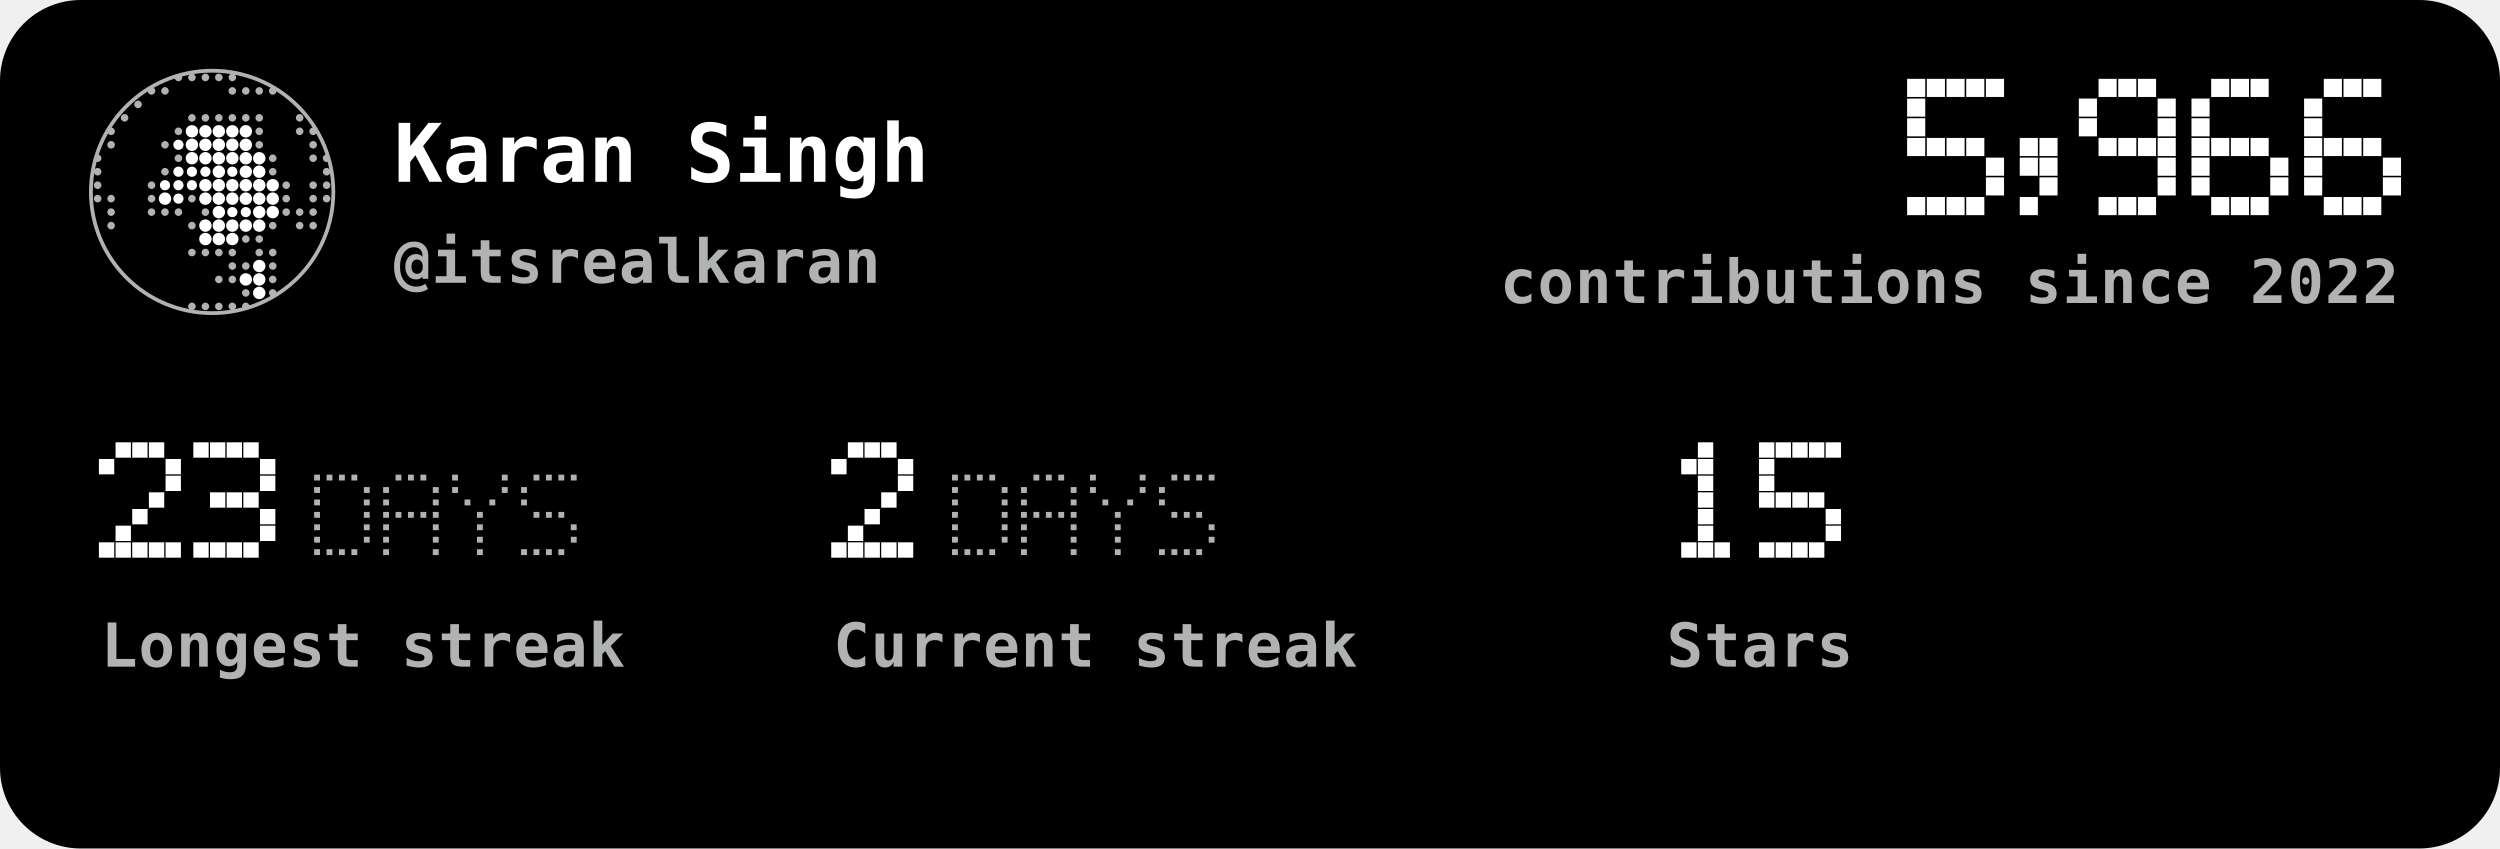
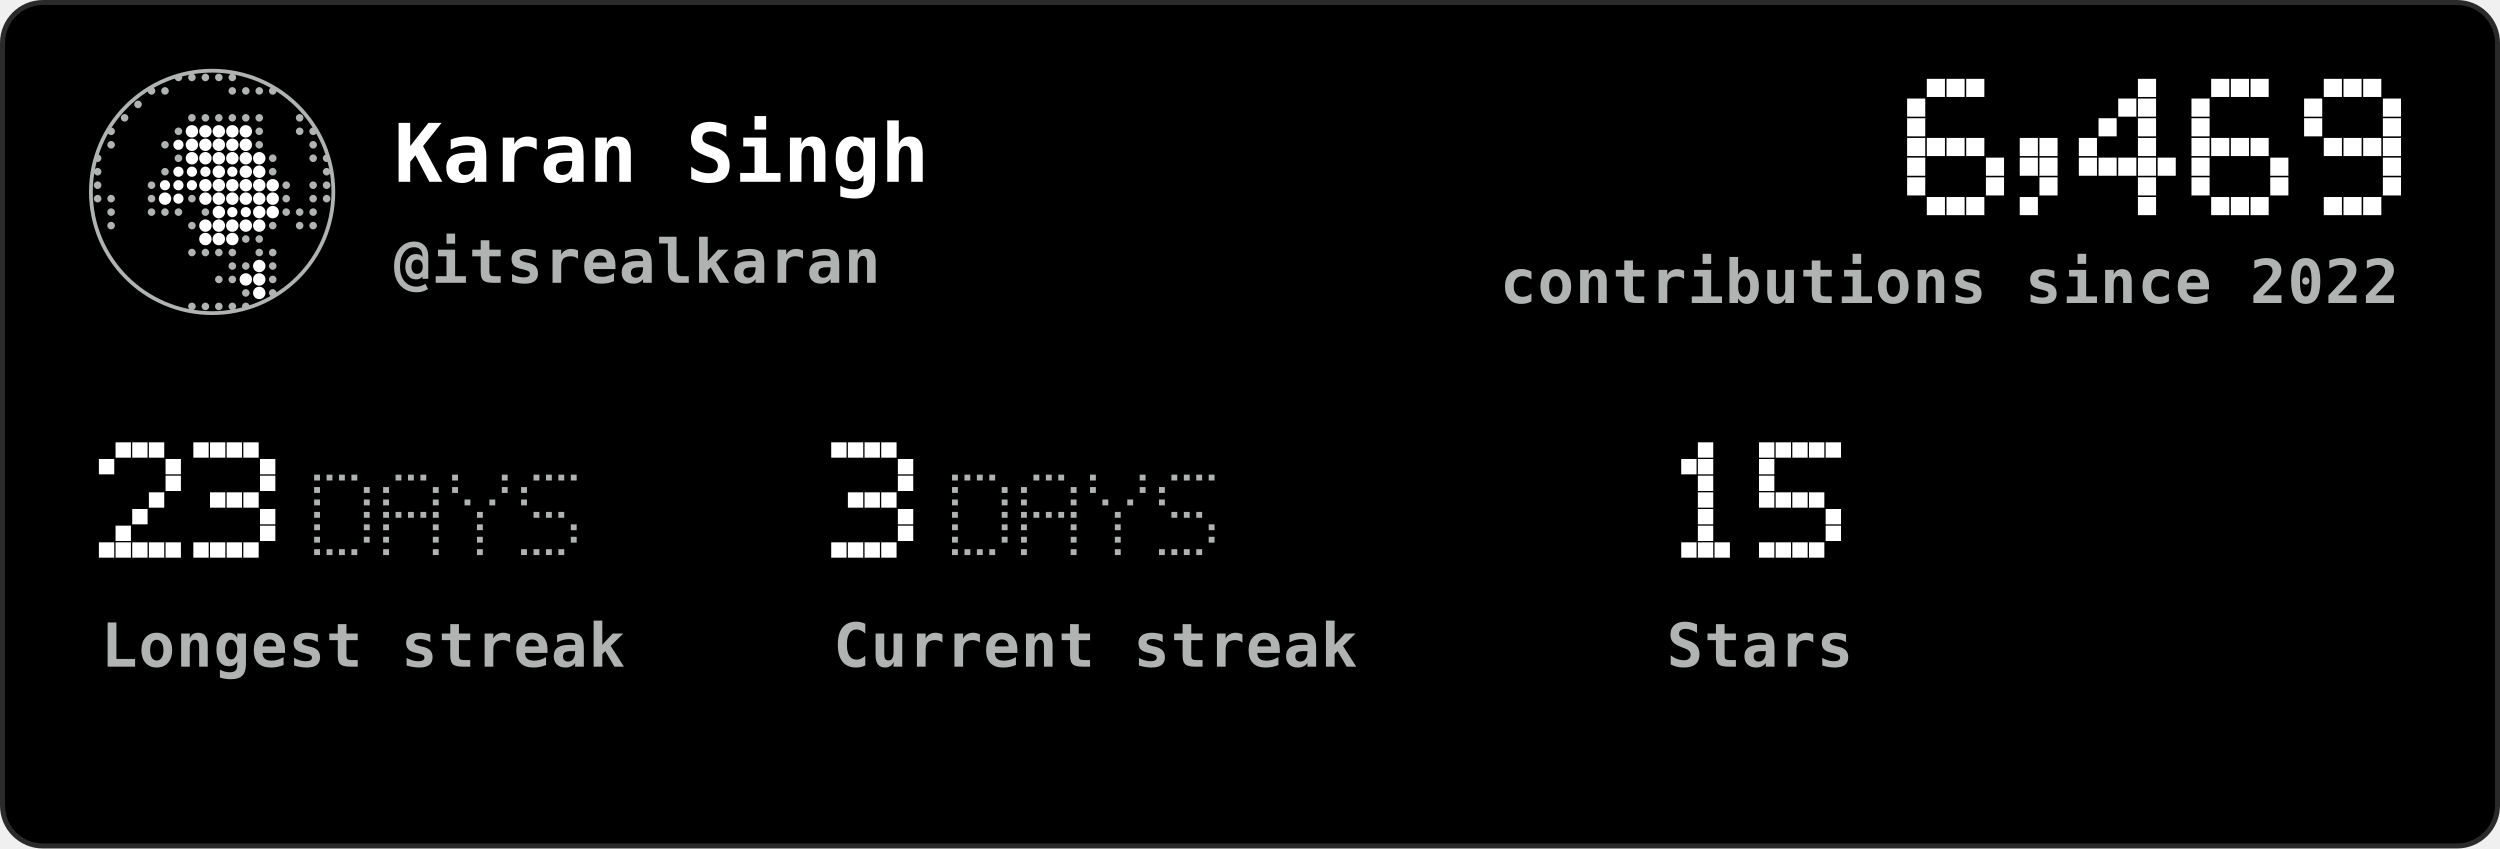
<svg xmlns="http://www.w3.org/2000/svg" width="495" height="168" viewBox="0 0 495 168" role="img">
-   <rect width="495" height="168" rx="16" fill="#000000" />
+   <rect x="0.5" y="0.5" width="494" height="167" rx="8" fill="#000000" stroke="#2A2A2A" />
  <rect x="20" y="20" width="0" height="0" fill="#FFFFFF" />
  <clipPath id="pfp">
    <circle cx="42.00" cy="38.00" r="24.00" />
  </clipPath>
  <g clip-path="url(#pfp)">
    <circle cx="27.33" cy="15.33" r="0.75" fill="#B1B3B3" />
    <circle cx="32.67" cy="15.33" r="0.75" fill="#B1B3B3" />
    <circle cx="35.33" cy="15.33" r="0.75" fill="#B1B3B3" />
    <circle cx="38.00" cy="15.33" r="0.75" fill="#B1B3B3" />
    <circle cx="40.67" cy="15.33" r="0.75" fill="#B1B3B3" />
    <circle cx="43.33" cy="15.33" r="0.75" fill="#B1B3B3" />
    <circle cx="46.00" cy="15.33" r="0.75" fill="#B1B3B3" />
    <circle cx="24.67" cy="18.00" r="0.75" fill="#B1B3B3" />
    <circle cx="27.33" cy="18.00" r="1.01" fill="#FFFFFF" />
    <circle cx="30.00" cy="18.00" r="0.75" fill="#B1B3B3" />
    <circle cx="32.67" cy="18.00" r="0.75" fill="#B1B3B3" />
    <circle cx="46.00" cy="18.00" r="0.75" fill="#B1B3B3" />
    <circle cx="48.67" cy="18.00" r="0.75" fill="#B1B3B3" />
    <circle cx="51.33" cy="18.00" r="0.75" fill="#B1B3B3" />
    <circle cx="54.00" cy="18.00" r="0.75" fill="#B1B3B3" />
    <circle cx="24.67" cy="20.67" r="0.75" fill="#B1B3B3" />
    <circle cx="27.33" cy="20.67" r="0.75" fill="#B1B3B3" />
    <circle cx="22.00" cy="23.33" r="0.75" fill="#B1B3B3" />
    <circle cx="24.67" cy="23.33" r="0.75" fill="#B1B3B3" />
    <circle cx="38.00" cy="23.33" r="0.75" fill="#B1B3B3" />
    <circle cx="40.67" cy="23.33" r="0.75" fill="#B1B3B3" />
    <circle cx="43.33" cy="23.33" r="0.75" fill="#B1B3B3" />
    <circle cx="46.00" cy="23.33" r="0.75" fill="#B1B3B3" />
    <circle cx="48.67" cy="23.33" r="0.75" fill="#B1B3B3" />
    <circle cx="51.33" cy="23.33" r="0.75" fill="#B1B3B3" />
    <circle cx="59.33" cy="23.33" r="0.75" fill="#B1B3B3" />
    <circle cx="22.00" cy="26.00" r="0.75" fill="#B1B3B3" />
    <circle cx="35.33" cy="26.00" r="0.75" fill="#B1B3B3" />
    <circle cx="38.00" cy="26.00" r="1.23" fill="#FFFFFF" />
    <circle cx="40.67" cy="26.00" r="1.23" fill="#FFFFFF" />
    <circle cx="43.33" cy="26.00" r="1.23" fill="#FFFFFF" />
    <circle cx="46.00" cy="26.00" r="1.23" fill="#FFFFFF" />
    <circle cx="48.67" cy="26.00" r="1.23" fill="#FFFFFF" />
    <circle cx="51.33" cy="26.00" r="0.75" fill="#B1B3B3" />
    <circle cx="59.33" cy="26.00" r="0.75" fill="#B1B3B3" />
    <circle cx="62.00" cy="26.00" r="0.75" fill="#B1B3B3" />
    <circle cx="19.33" cy="28.67" r="0.75" fill="#B1B3B3" />
    <circle cx="22.00" cy="28.67" r="0.75" fill="#B1B3B3" />
    <circle cx="32.67" cy="28.67" r="0.75" fill="#B1B3B3" />
    <circle cx="35.33" cy="28.67" r="1.01" fill="#FFFFFF" />
    <circle cx="38.00" cy="28.67" r="1.23" fill="#FFFFFF" />
    <circle cx="40.67" cy="28.67" r="1.23" fill="#FFFFFF" />
    <circle cx="43.33" cy="28.67" r="1.23" fill="#FFFFFF" />
    <circle cx="46.00" cy="28.67" r="1.23" fill="#FFFFFF" />
    <circle cx="48.67" cy="28.67" r="1.23" fill="#FFFFFF" />
    <circle cx="51.33" cy="28.67" r="0.75" fill="#B1B3B3" />
    <circle cx="62.00" cy="28.67" r="0.75" fill="#B1B3B3" />
    <circle cx="19.33" cy="31.33" r="0.75" fill="#B1B3B3" />
    <circle cx="35.33" cy="31.33" r="0.75" fill="#B1B3B3" />
    <circle cx="38.00" cy="31.33" r="1.23" fill="#FFFFFF" />
    <circle cx="40.67" cy="31.33" r="1.23" fill="#FFFFFF" />
    <circle cx="43.33" cy="31.33" r="1.23" fill="#FFFFFF" />
    <circle cx="46.00" cy="31.33" r="1.23" fill="#FFFFFF" />
    <circle cx="48.67" cy="31.33" r="1.23" fill="#FFFFFF" />
    <circle cx="51.33" cy="31.33" r="1.23" fill="#FFFFFF" />
    <circle cx="54.00" cy="31.33" r="0.75" fill="#B1B3B3" />
    <circle cx="62.00" cy="31.33" r="0.75" fill="#B1B3B3" />
    <circle cx="64.67" cy="31.33" r="0.75" fill="#B1B3B3" />
    <circle cx="19.33" cy="34.00" r="0.75" fill="#B1B3B3" />
    <circle cx="32.67" cy="34.00" r="0.75" fill="#B1B3B3" />
    <circle cx="35.33" cy="34.00" r="1.01" fill="#FFFFFF" />
    <circle cx="38.00" cy="34.00" r="1.01" fill="#FFFFFF" />
    <circle cx="40.67" cy="34.00" r="1.01" fill="#FFFFFF" />
    <circle cx="43.33" cy="34.00" r="1.23" fill="#FFFFFF" />
    <circle cx="46.00" cy="34.00" r="1.01" fill="#FFFFFF" />
    <circle cx="48.67" cy="34.00" r="1.23" fill="#FFFFFF" />
    <circle cx="51.33" cy="34.00" r="1.23" fill="#FFFFFF" />
    <circle cx="54.00" cy="34.00" r="0.75" fill="#B1B3B3" />
    <circle cx="64.67" cy="34.00" r="0.75" fill="#B1B3B3" />
    <circle cx="19.33" cy="36.67" r="0.75" fill="#B1B3B3" />
    <circle cx="30.00" cy="36.67" r="0.75" fill="#B1B3B3" />
    <circle cx="32.67" cy="36.67" r="1.01" fill="#FFFFFF" />
    <circle cx="35.33" cy="36.67" r="1.01" fill="#FFFFFF" />
    <circle cx="38.00" cy="36.67" r="1.01" fill="#FFFFFF" />
    <circle cx="40.67" cy="36.67" r="1.23" fill="#FFFFFF" />
    <circle cx="43.33" cy="36.67" r="1.23" fill="#FFFFFF" />
    <circle cx="46.00" cy="36.67" r="1.23" fill="#FFFFFF" />
    <circle cx="48.67" cy="36.67" r="1.23" fill="#FFFFFF" />
    <circle cx="51.33" cy="36.67" r="1.23" fill="#FFFFFF" />
    <circle cx="54.00" cy="36.67" r="1.23" fill="#FFFFFF" />
    <circle cx="56.67" cy="36.67" r="0.75" fill="#B1B3B3" />
    <circle cx="62.00" cy="36.67" r="0.75" fill="#B1B3B3" />
    <circle cx="64.67" cy="36.67" r="0.75" fill="#B1B3B3" />
    <circle cx="19.33" cy="39.33" r="0.75" fill="#B1B3B3" />
    <circle cx="22.00" cy="39.33" r="0.75" fill="#B1B3B3" />
    <circle cx="30.00" cy="39.33" r="0.75" fill="#B1B3B3" />
    <circle cx="32.67" cy="39.33" r="1.23" fill="#FFFFFF" />
    <circle cx="35.33" cy="39.33" r="1.01" fill="#FFFFFF" />
    <circle cx="38.00" cy="39.33" r="0.75" fill="#B1B3B3" />
    <circle cx="40.67" cy="39.33" r="1.23" fill="#FFFFFF" />
    <circle cx="43.33" cy="39.33" r="1.23" fill="#FFFFFF" />
    <circle cx="46.00" cy="39.33" r="1.23" fill="#FFFFFF" />
    <circle cx="48.67" cy="39.33" r="1.23" fill="#FFFFFF" />
    <circle cx="51.33" cy="39.33" r="1.23" fill="#FFFFFF" />
    <circle cx="54.00" cy="39.33" r="1.23" fill="#FFFFFF" />
    <circle cx="56.67" cy="39.33" r="0.75" fill="#B1B3B3" />
    <circle cx="62.00" cy="39.33" r="0.75" fill="#B1B3B3" />
    <circle cx="64.67" cy="39.33" r="0.75" fill="#B1B3B3" />
    <circle cx="22.00" cy="42.00" r="0.75" fill="#B1B3B3" />
    <circle cx="30.00" cy="42.00" r="0.75" fill="#B1B3B3" />
    <circle cx="32.67" cy="42.00" r="0.75" fill="#B1B3B3" />
    <circle cx="35.33" cy="42.00" r="0.75" fill="#B1B3B3" />
    <circle cx="40.67" cy="42.00" r="0.75" fill="#B1B3B3" />
    <circle cx="43.33" cy="42.00" r="1.23" fill="#FFFFFF" />
    <circle cx="46.00" cy="42.00" r="1.01" fill="#FFFFFF" />
    <circle cx="48.67" cy="42.00" r="1.01" fill="#FFFFFF" />
    <circle cx="51.33" cy="42.00" r="1.23" fill="#FFFFFF" />
    <circle cx="54.00" cy="42.00" r="1.23" fill="#FFFFFF" />
    <circle cx="56.67" cy="42.00" r="0.75" fill="#B1B3B3" />
    <circle cx="59.33" cy="42.00" r="0.75" fill="#B1B3B3" />
    <circle cx="62.00" cy="42.00" r="0.75" fill="#B1B3B3" />
    <circle cx="22.00" cy="44.67" r="0.75" fill="#B1B3B3" />
    <circle cx="38.00" cy="44.67" r="0.75" fill="#B1B3B3" />
    <circle cx="40.67" cy="44.67" r="1.23" fill="#FFFFFF" />
    <circle cx="43.33" cy="44.67" r="1.23" fill="#FFFFFF" />
    <circle cx="46.00" cy="44.67" r="1.23" fill="#FFFFFF" />
    <circle cx="48.67" cy="44.67" r="1.23" fill="#FFFFFF" />
    <circle cx="51.33" cy="44.67" r="1.23" fill="#FFFFFF" />
    <circle cx="54.00" cy="44.67" r="0.75" fill="#B1B3B3" />
    <circle cx="59.33" cy="44.67" r="0.75" fill="#B1B3B3" />
    <circle cx="62.00" cy="44.67" r="0.75" fill="#B1B3B3" />
    <circle cx="40.67" cy="47.33" r="1.23" fill="#FFFFFF" />
    <circle cx="43.33" cy="47.33" r="1.23" fill="#FFFFFF" />
    <circle cx="46.00" cy="47.33" r="1.23" fill="#FFFFFF" />
    <circle cx="48.67" cy="47.33" r="0.75" fill="#B1B3B3" />
    <circle cx="51.33" cy="47.33" r="0.75" fill="#B1B3B3" />
    <circle cx="38.00" cy="50.00" r="0.75" fill="#B1B3B3" />
    <circle cx="40.67" cy="50.00" r="0.75" fill="#B1B3B3" />
    <circle cx="43.33" cy="50.00" r="0.75" fill="#B1B3B3" />
    <circle cx="46.00" cy="50.00" r="0.75" fill="#B1B3B3" />
    <circle cx="51.33" cy="50.00" r="0.75" fill="#B1B3B3" />
    <circle cx="54.00" cy="50.00" r="0.75" fill="#B1B3B3" />
    <circle cx="46.00" cy="52.67" r="0.75" fill="#B1B3B3" />
    <circle cx="48.67" cy="52.67" r="0.75" fill="#B1B3B3" />
    <circle cx="51.33" cy="52.67" r="1.23" fill="#FFFFFF" />
    <circle cx="54.00" cy="52.67" r="0.75" fill="#B1B3B3" />
    <circle cx="43.33" cy="55.33" r="0.75" fill="#B1B3B3" />
    <circle cx="46.00" cy="55.33" r="0.75" fill="#B1B3B3" />
    <circle cx="48.67" cy="55.33" r="1.23" fill="#FFFFFF" />
    <circle cx="51.33" cy="55.33" r="1.23" fill="#FFFFFF" />
    <circle cx="54.00" cy="55.33" r="0.75" fill="#B1B3B3" />
    <circle cx="48.67" cy="58.00" r="0.75" fill="#B1B3B3" />
    <circle cx="51.33" cy="58.00" r="1.23" fill="#FFFFFF" />
    <circle cx="54.00" cy="58.00" r="0.75" fill="#B1B3B3" />
    <circle cx="38.00" cy="60.67" r="0.75" fill="#B1B3B3" />
    <circle cx="40.67" cy="60.67" r="0.75" fill="#B1B3B3" />
    <circle cx="43.33" cy="60.67" r="0.75" fill="#B1B3B3" />
    <circle cx="46.00" cy="60.67" r="0.75" fill="#B1B3B3" />
    <circle cx="48.67" cy="60.67" r="0.75" fill="#B1B3B3" />
    <circle cx="51.33" cy="60.67" r="0.75" fill="#B1B3B3" />
  </g>
  <circle cx="42.00" cy="38.00" r="24.00" fill="none" stroke="#B1B3B3" stroke-width="0.75" />
  <text x="78" y="36" fill="#FFFFFF" text-anchor="start" font-family="ui-monospace, Geist Mono, monospace" font-weight="700" font-size="16" letter-spacing="0" dominant-baseline="auto">Karan Singh</text>
  <text x="78" y="56" fill="#B1B3B3" text-anchor="start" font-family="ui-monospace, Geist Mono, monospace" font-weight="700" font-size="12" letter-spacing="0.2" dominant-baseline="auto">@itsrealkaran</text>
-   <rect x="377.61" y="15.61" width="3.59" height="3.59" fill="#FFFFFF" />
  <rect x="381.51" y="15.61" width="3.59" height="3.59" fill="#FFFFFF" />
  <rect x="385.41" y="15.61" width="3.59" height="3.59" fill="#FFFFFF" />
  <rect x="389.31" y="15.61" width="3.59" height="3.59" fill="#FFFFFF" />
-   <rect x="393.21" y="15.61" width="3.59" height="3.59" fill="#FFFFFF" />
  <rect x="377.61" y="19.51" width="3.59" height="3.59" fill="#FFFFFF" />
  <rect x="377.61" y="23.41" width="3.59" height="3.59" fill="#FFFFFF" />
  <rect x="377.61" y="27.31" width="3.59" height="3.59" fill="#FFFFFF" />
  <rect x="381.51" y="27.31" width="3.59" height="3.59" fill="#FFFFFF" />
  <rect x="385.41" y="27.31" width="3.59" height="3.59" fill="#FFFFFF" />
  <rect x="389.31" y="27.31" width="3.59" height="3.59" fill="#FFFFFF" />
+   <rect x="377.61" y="31.21" width="3.59" height="3.59" fill="#FFFFFF" />
  <rect x="393.21" y="31.21" width="3.59" height="3.59" fill="#FFFFFF" />
+   <rect x="377.61" y="35.11" width="3.59" height="3.59" fill="#FFFFFF" />
  <rect x="393.21" y="35.11" width="3.59" height="3.59" fill="#FFFFFF" />
-   <rect x="377.61" y="39.01" width="3.59" height="3.59" fill="#FFFFFF" />
  <rect x="381.51" y="39.01" width="3.59" height="3.59" fill="#FFFFFF" />
  <rect x="385.41" y="39.01" width="3.59" height="3.59" fill="#FFFFFF" />
  <rect x="389.31" y="39.01" width="3.59" height="3.59" fill="#FFFFFF" />
  <rect x="399.91" y="27.31" width="3.59" height="3.59" fill="#FFFFFF" />
  <rect x="403.81" y="27.31" width="3.59" height="3.59" fill="#FFFFFF" />
  <rect x="399.91" y="31.21" width="3.59" height="3.59" fill="#FFFFFF" />
  <rect x="403.81" y="31.21" width="3.59" height="3.59" fill="#FFFFFF" />
  <rect x="403.81" y="35.11" width="3.59" height="3.59" fill="#FFFFFF" />
  <rect x="399.91" y="39.01" width="3.59" height="3.59" fill="#FFFFFF" />
-   <rect x="415.51" y="15.61" width="3.59" height="3.59" fill="#FFFFFF" />
-   <rect x="419.41" y="15.61" width="3.59" height="3.59" fill="#FFFFFF" />
  <rect x="423.31" y="15.61" width="3.59" height="3.59" fill="#FFFFFF" />
-   <rect x="411.61" y="19.51" width="3.59" height="3.59" fill="#FFFFFF" />
-   <rect x="427.21" y="19.51" width="3.59" height="3.59" fill="#FFFFFF" />
-   <rect x="411.61" y="23.41" width="3.59" height="3.59" fill="#FFFFFF" />
-   <rect x="427.21" y="23.41" width="3.59" height="3.59" fill="#FFFFFF" />
-   <rect x="415.51" y="27.31" width="3.59" height="3.59" fill="#FFFFFF" />
-   <rect x="419.41" y="27.31" width="3.59" height="3.59" fill="#FFFFFF" />
+   <rect x="419.41" y="19.51" width="3.59" height="3.59" fill="#FFFFFF" />
+   <rect x="423.31" y="19.51" width="3.59" height="3.59" fill="#FFFFFF" />
+   <rect x="415.51" y="23.41" width="3.59" height="3.59" fill="#FFFFFF" />
+   <rect x="423.31" y="23.41" width="3.59" height="3.59" fill="#FFFFFF" />
+   <rect x="411.61" y="27.31" width="3.59" height="3.59" fill="#FFFFFF" />
  <rect x="423.31" y="27.31" width="3.59" height="3.59" fill="#FFFFFF" />
-   <rect x="427.21" y="27.31" width="3.59" height="3.59" fill="#FFFFFF" />
+   <rect x="411.61" y="31.21" width="3.59" height="3.59" fill="#FFFFFF" />
+   <rect x="415.51" y="31.21" width="3.59" height="3.59" fill="#FFFFFF" />
+   <rect x="419.41" y="31.21" width="3.59" height="3.59" fill="#FFFFFF" />
+   <rect x="423.31" y="31.21" width="3.59" height="3.59" fill="#FFFFFF" />
  <rect x="427.21" y="31.21" width="3.59" height="3.59" fill="#FFFFFF" />
-   <rect x="427.21" y="35.11" width="3.59" height="3.59" fill="#FFFFFF" />
-   <rect x="415.51" y="39.01" width="3.59" height="3.59" fill="#FFFFFF" />
-   <rect x="419.41" y="39.01" width="3.59" height="3.59" fill="#FFFFFF" />
+   <rect x="423.31" y="35.11" width="3.59" height="3.59" fill="#FFFFFF" />
  <rect x="423.31" y="39.01" width="3.59" height="3.59" fill="#FFFFFF" />
  <rect x="437.81" y="15.61" width="3.59" height="3.59" fill="#FFFFFF" />
  <rect x="441.71" y="15.61" width="3.59" height="3.59" fill="#FFFFFF" />
  <rect x="445.61" y="15.61" width="3.59" height="3.59" fill="#FFFFFF" />
  <rect x="433.91" y="19.51" width="3.59" height="3.59" fill="#FFFFFF" />
  <rect x="433.91" y="23.41" width="3.59" height="3.59" fill="#FFFFFF" />
  <rect x="433.91" y="27.31" width="3.59" height="3.59" fill="#FFFFFF" />
  <rect x="437.81" y="27.31" width="3.59" height="3.59" fill="#FFFFFF" />
  <rect x="441.71" y="27.31" width="3.59" height="3.59" fill="#FFFFFF" />
  <rect x="445.61" y="27.31" width="3.59" height="3.59" fill="#FFFFFF" />
  <rect x="433.91" y="31.21" width="3.59" height="3.59" fill="#FFFFFF" />
  <rect x="449.51" y="31.21" width="3.59" height="3.59" fill="#FFFFFF" />
  <rect x="433.91" y="35.11" width="3.59" height="3.59" fill="#FFFFFF" />
  <rect x="449.51" y="35.11" width="3.59" height="3.59" fill="#FFFFFF" />
  <rect x="437.81" y="39.01" width="3.59" height="3.59" fill="#FFFFFF" />
  <rect x="441.71" y="39.01" width="3.59" height="3.59" fill="#FFFFFF" />
  <rect x="445.61" y="39.01" width="3.59" height="3.59" fill="#FFFFFF" />
  <rect x="460.11" y="15.61" width="3.59" height="3.59" fill="#FFFFFF" />
  <rect x="464.01" y="15.61" width="3.59" height="3.59" fill="#FFFFFF" />
  <rect x="467.91" y="15.61" width="3.59" height="3.59" fill="#FFFFFF" />
  <rect x="456.21" y="19.51" width="3.59" height="3.59" fill="#FFFFFF" />
+   <rect x="471.81" y="19.51" width="3.59" height="3.59" fill="#FFFFFF" />
  <rect x="456.21" y="23.41" width="3.59" height="3.59" fill="#FFFFFF" />
-   <rect x="456.21" y="27.31" width="3.59" height="3.59" fill="#FFFFFF" />
+   <rect x="471.81" y="23.41" width="3.59" height="3.59" fill="#FFFFFF" />
  <rect x="460.11" y="27.31" width="3.59" height="3.59" fill="#FFFFFF" />
  <rect x="464.01" y="27.31" width="3.59" height="3.59" fill="#FFFFFF" />
  <rect x="467.91" y="27.31" width="3.59" height="3.59" fill="#FFFFFF" />
-   <rect x="456.21" y="31.21" width="3.59" height="3.59" fill="#FFFFFF" />
+   <rect x="471.81" y="27.31" width="3.59" height="3.59" fill="#FFFFFF" />
  <rect x="471.81" y="31.21" width="3.59" height="3.59" fill="#FFFFFF" />
-   <rect x="456.21" y="35.11" width="3.59" height="3.59" fill="#FFFFFF" />
  <rect x="471.81" y="35.11" width="3.59" height="3.59" fill="#FFFFFF" />
  <rect x="460.11" y="39.01" width="3.59" height="3.59" fill="#FFFFFF" />
  <rect x="464.01" y="39.01" width="3.59" height="3.59" fill="#FFFFFF" />
  <rect x="467.91" y="39.01" width="3.59" height="3.59" fill="#FFFFFF" />
  <text x="475" y="60" fill="#B1B3B3" text-anchor="end" font-family="ui-monospace, Geist Mono, monospace" font-weight="700" font-size="12" letter-spacing="0.2" dominant-baseline="auto">contributions since 2022</text>
  <rect x="22.88" y="87.58" width="3.04" height="3.04" fill="#FFFFFF" />
  <rect x="26.18" y="87.58" width="3.04" height="3.04" fill="#FFFFFF" />
  <rect x="29.48" y="87.58" width="3.04" height="3.04" fill="#FFFFFF" />
  <rect x="19.58" y="90.88" width="3.04" height="3.04" fill="#FFFFFF" />
  <rect x="32.78" y="90.88" width="3.04" height="3.04" fill="#FFFFFF" />
  <rect x="32.78" y="94.18" width="3.04" height="3.04" fill="#FFFFFF" />
  <rect x="29.48" y="97.48" width="3.04" height="3.04" fill="#FFFFFF" />
  <rect x="26.18" y="100.78" width="3.04" height="3.04" fill="#FFFFFF" />
  <rect x="22.88" y="104.08" width="3.04" height="3.04" fill="#FFFFFF" />
  <rect x="19.58" y="107.38" width="3.04" height="3.04" fill="#FFFFFF" />
  <rect x="22.88" y="107.38" width="3.04" height="3.04" fill="#FFFFFF" />
  <rect x="26.18" y="107.38" width="3.04" height="3.04" fill="#FFFFFF" />
  <rect x="29.48" y="107.38" width="3.04" height="3.04" fill="#FFFFFF" />
  <rect x="32.78" y="107.38" width="3.04" height="3.04" fill="#FFFFFF" />
  <rect x="38.28" y="87.58" width="3.04" height="3.04" fill="#FFFFFF" />
  <rect x="41.58" y="87.58" width="3.04" height="3.04" fill="#FFFFFF" />
  <rect x="44.88" y="87.58" width="3.04" height="3.04" fill="#FFFFFF" />
  <rect x="48.18" y="87.58" width="3.04" height="3.04" fill="#FFFFFF" />
  <rect x="51.48" y="90.88" width="3.04" height="3.04" fill="#FFFFFF" />
  <rect x="51.48" y="94.18" width="3.04" height="3.04" fill="#FFFFFF" />
  <rect x="41.58" y="97.48" width="3.04" height="3.04" fill="#FFFFFF" />
  <rect x="44.88" y="97.48" width="3.04" height="3.04" fill="#FFFFFF" />
  <rect x="48.18" y="97.48" width="3.04" height="3.04" fill="#FFFFFF" />
  <rect x="51.48" y="100.78" width="3.04" height="3.04" fill="#FFFFFF" />
  <rect x="51.48" y="104.08" width="3.04" height="3.04" fill="#FFFFFF" />
  <rect x="38.28" y="107.38" width="3.04" height="3.04" fill="#FFFFFF" />
  <rect x="41.58" y="107.38" width="3.04" height="3.04" fill="#FFFFFF" />
  <rect x="44.88" y="107.38" width="3.04" height="3.04" fill="#FFFFFF" />
  <rect x="48.18" y="107.38" width="3.04" height="3.04" fill="#FFFFFF" />
  <rect x="62.20" y="93.98" width="1.16" height="1.16" fill="#B1B3B3" />
  <rect x="64.66" y="93.98" width="1.16" height="1.16" fill="#B1B3B3" />
  <rect x="67.12" y="93.98" width="1.16" height="1.16" fill="#B1B3B3" />
  <rect x="69.58" y="93.98" width="1.16" height="1.16" fill="#B1B3B3" />
  <rect x="62.20" y="96.44" width="1.16" height="1.16" fill="#B1B3B3" />
  <rect x="72.04" y="96.44" width="1.16" height="1.16" fill="#B1B3B3" />
  <rect x="62.20" y="98.90" width="1.16" height="1.16" fill="#B1B3B3" />
  <rect x="72.04" y="98.90" width="1.16" height="1.16" fill="#B1B3B3" />
  <rect x="62.20" y="101.36" width="1.16" height="1.16" fill="#B1B3B3" />
  <rect x="72.04" y="101.36" width="1.16" height="1.16" fill="#B1B3B3" />
  <rect x="62.20" y="103.82" width="1.16" height="1.16" fill="#B1B3B3" />
  <rect x="72.04" y="103.82" width="1.16" height="1.16" fill="#B1B3B3" />
  <rect x="62.20" y="106.28" width="1.16" height="1.16" fill="#B1B3B3" />
  <rect x="72.04" y="106.28" width="1.16" height="1.16" fill="#B1B3B3" />
  <rect x="62.20" y="108.74" width="1.16" height="1.16" fill="#B1B3B3" />
  <rect x="64.66" y="108.74" width="1.16" height="1.16" fill="#B1B3B3" />
  <rect x="67.12" y="108.74" width="1.16" height="1.16" fill="#B1B3B3" />
  <rect x="69.58" y="108.74" width="1.16" height="1.16" fill="#B1B3B3" />
  <rect x="78.32" y="93.98" width="1.16" height="1.16" fill="#B1B3B3" />
  <rect x="80.78" y="93.98" width="1.16" height="1.16" fill="#B1B3B3" />
  <rect x="83.24" y="93.98" width="1.16" height="1.16" fill="#B1B3B3" />
  <rect x="75.86" y="96.44" width="1.16" height="1.16" fill="#B1B3B3" />
  <rect x="85.70" y="96.44" width="1.16" height="1.16" fill="#B1B3B3" />
  <rect x="75.86" y="98.90" width="1.16" height="1.16" fill="#B1B3B3" />
  <rect x="85.70" y="98.90" width="1.16" height="1.16" fill="#B1B3B3" />
  <rect x="75.86" y="101.36" width="1.16" height="1.16" fill="#B1B3B3" />
  <rect x="78.32" y="101.36" width="1.16" height="1.16" fill="#B1B3B3" />
  <rect x="80.78" y="101.36" width="1.16" height="1.16" fill="#B1B3B3" />
  <rect x="83.24" y="101.36" width="1.16" height="1.16" fill="#B1B3B3" />
  <rect x="85.70" y="101.36" width="1.16" height="1.16" fill="#B1B3B3" />
  <rect x="75.86" y="103.82" width="1.16" height="1.16" fill="#B1B3B3" />
  <rect x="85.70" y="103.82" width="1.16" height="1.16" fill="#B1B3B3" />
  <rect x="75.86" y="106.28" width="1.16" height="1.16" fill="#B1B3B3" />
  <rect x="85.70" y="106.28" width="1.16" height="1.16" fill="#B1B3B3" />
  <rect x="75.86" y="108.74" width="1.16" height="1.16" fill="#B1B3B3" />
  <rect x="85.70" y="108.74" width="1.16" height="1.16" fill="#B1B3B3" />
  <rect x="89.52" y="93.98" width="1.16" height="1.16" fill="#B1B3B3" />
  <rect x="99.36" y="93.98" width="1.16" height="1.16" fill="#B1B3B3" />
  <rect x="89.52" y="96.44" width="1.16" height="1.16" fill="#B1B3B3" />
  <rect x="99.36" y="96.44" width="1.16" height="1.16" fill="#B1B3B3" />
  <rect x="91.98" y="98.90" width="1.16" height="1.16" fill="#B1B3B3" />
  <rect x="96.90" y="98.90" width="1.16" height="1.16" fill="#B1B3B3" />
  <rect x="94.44" y="101.36" width="1.16" height="1.16" fill="#B1B3B3" />
  <rect x="94.44" y="103.82" width="1.16" height="1.16" fill="#B1B3B3" />
  <rect x="94.44" y="106.28" width="1.16" height="1.16" fill="#B1B3B3" />
  <rect x="94.44" y="108.74" width="1.16" height="1.16" fill="#B1B3B3" />
  <rect x="105.64" y="93.98" width="1.16" height="1.16" fill="#B1B3B3" />
  <rect x="108.10" y="93.98" width="1.16" height="1.16" fill="#B1B3B3" />
  <rect x="110.56" y="93.98" width="1.16" height="1.16" fill="#B1B3B3" />
  <rect x="113.02" y="93.98" width="1.16" height="1.16" fill="#B1B3B3" />
  <rect x="103.18" y="96.44" width="1.16" height="1.16" fill="#B1B3B3" />
  <rect x="103.18" y="98.90" width="1.16" height="1.16" fill="#B1B3B3" />
  <rect x="105.64" y="101.36" width="1.16" height="1.16" fill="#B1B3B3" />
  <rect x="108.10" y="101.36" width="1.16" height="1.16" fill="#B1B3B3" />
  <rect x="110.56" y="101.36" width="1.16" height="1.16" fill="#B1B3B3" />
  <rect x="113.02" y="103.82" width="1.16" height="1.16" fill="#B1B3B3" />
  <rect x="113.02" y="106.28" width="1.16" height="1.16" fill="#B1B3B3" />
  <rect x="103.18" y="108.74" width="1.16" height="1.16" fill="#B1B3B3" />
  <rect x="105.64" y="108.74" width="1.16" height="1.16" fill="#B1B3B3" />
  <rect x="108.10" y="108.74" width="1.16" height="1.16" fill="#B1B3B3" />
  <rect x="110.56" y="108.74" width="1.16" height="1.16" fill="#B1B3B3" />
  <text x="20" y="132" fill="#B1B3B3" text-anchor="start" font-family="ui-monospace, Geist Mono, monospace" font-weight="700" font-size="12" letter-spacing="0.2" dominant-baseline="auto">Longest streak</text>
+   <rect x="164.58" y="87.58" width="3.04" height="3.04" fill="#FFFFFF" />
  <rect x="167.88" y="87.58" width="3.04" height="3.04" fill="#FFFFFF" />
  <rect x="171.18" y="87.58" width="3.04" height="3.04" fill="#FFFFFF" />
  <rect x="174.48" y="87.58" width="3.04" height="3.04" fill="#FFFFFF" />
-   <rect x="164.58" y="90.88" width="3.04" height="3.04" fill="#FFFFFF" />
  <rect x="177.78" y="90.88" width="3.04" height="3.04" fill="#FFFFFF" />
  <rect x="177.78" y="94.18" width="3.04" height="3.04" fill="#FFFFFF" />
+   <rect x="167.88" y="97.48" width="3.04" height="3.04" fill="#FFFFFF" />
+   <rect x="171.18" y="97.48" width="3.04" height="3.04" fill="#FFFFFF" />
  <rect x="174.48" y="97.48" width="3.04" height="3.04" fill="#FFFFFF" />
-   <rect x="171.18" y="100.78" width="3.04" height="3.04" fill="#FFFFFF" />
-   <rect x="167.88" y="104.08" width="3.04" height="3.04" fill="#FFFFFF" />
+   <rect x="177.78" y="100.78" width="3.04" height="3.04" fill="#FFFFFF" />
+   <rect x="177.78" y="104.08" width="3.04" height="3.04" fill="#FFFFFF" />
  <rect x="164.58" y="107.38" width="3.04" height="3.04" fill="#FFFFFF" />
  <rect x="167.88" y="107.38" width="3.04" height="3.04" fill="#FFFFFF" />
  <rect x="171.18" y="107.38" width="3.04" height="3.04" fill="#FFFFFF" />
  <rect x="174.48" y="107.38" width="3.04" height="3.04" fill="#FFFFFF" />
-   <rect x="177.78" y="107.38" width="3.04" height="3.04" fill="#FFFFFF" />
  <rect x="188.50" y="93.98" width="1.16" height="1.16" fill="#B1B3B3" />
  <rect x="190.96" y="93.98" width="1.16" height="1.16" fill="#B1B3B3" />
  <rect x="193.42" y="93.98" width="1.16" height="1.16" fill="#B1B3B3" />
  <rect x="195.88" y="93.98" width="1.16" height="1.16" fill="#B1B3B3" />
  <rect x="188.50" y="96.44" width="1.16" height="1.16" fill="#B1B3B3" />
  <rect x="198.34" y="96.44" width="1.16" height="1.16" fill="#B1B3B3" />
  <rect x="188.50" y="98.90" width="1.16" height="1.16" fill="#B1B3B3" />
  <rect x="198.34" y="98.90" width="1.16" height="1.16" fill="#B1B3B3" />
  <rect x="188.50" y="101.36" width="1.16" height="1.16" fill="#B1B3B3" />
  <rect x="198.34" y="101.36" width="1.16" height="1.16" fill="#B1B3B3" />
  <rect x="188.50" y="103.82" width="1.16" height="1.16" fill="#B1B3B3" />
  <rect x="198.34" y="103.82" width="1.16" height="1.16" fill="#B1B3B3" />
  <rect x="188.50" y="106.28" width="1.16" height="1.16" fill="#B1B3B3" />
  <rect x="198.34" y="106.28" width="1.16" height="1.16" fill="#B1B3B3" />
  <rect x="188.50" y="108.74" width="1.16" height="1.16" fill="#B1B3B3" />
  <rect x="190.96" y="108.74" width="1.16" height="1.16" fill="#B1B3B3" />
  <rect x="193.42" y="108.74" width="1.16" height="1.16" fill="#B1B3B3" />
  <rect x="195.88" y="108.74" width="1.16" height="1.16" fill="#B1B3B3" />
  <rect x="204.62" y="93.98" width="1.16" height="1.16" fill="#B1B3B3" />
  <rect x="207.08" y="93.98" width="1.16" height="1.16" fill="#B1B3B3" />
  <rect x="209.54" y="93.98" width="1.16" height="1.16" fill="#B1B3B3" />
  <rect x="202.16" y="96.44" width="1.16" height="1.16" fill="#B1B3B3" />
  <rect x="212.00" y="96.44" width="1.16" height="1.16" fill="#B1B3B3" />
  <rect x="202.16" y="98.90" width="1.16" height="1.16" fill="#B1B3B3" />
  <rect x="212.00" y="98.90" width="1.16" height="1.16" fill="#B1B3B3" />
  <rect x="202.16" y="101.36" width="1.16" height="1.16" fill="#B1B3B3" />
  <rect x="204.62" y="101.36" width="1.16" height="1.16" fill="#B1B3B3" />
  <rect x="207.08" y="101.36" width="1.16" height="1.16" fill="#B1B3B3" />
  <rect x="209.54" y="101.36" width="1.16" height="1.16" fill="#B1B3B3" />
  <rect x="212.00" y="101.36" width="1.16" height="1.16" fill="#B1B3B3" />
  <rect x="202.16" y="103.82" width="1.16" height="1.16" fill="#B1B3B3" />
  <rect x="212.00" y="103.82" width="1.16" height="1.16" fill="#B1B3B3" />
  <rect x="202.16" y="106.28" width="1.16" height="1.16" fill="#B1B3B3" />
  <rect x="212.00" y="106.28" width="1.16" height="1.16" fill="#B1B3B3" />
  <rect x="202.16" y="108.74" width="1.16" height="1.16" fill="#B1B3B3" />
  <rect x="212.00" y="108.74" width="1.16" height="1.16" fill="#B1B3B3" />
  <rect x="215.82" y="93.98" width="1.16" height="1.16" fill="#B1B3B3" />
  <rect x="225.66" y="93.98" width="1.16" height="1.16" fill="#B1B3B3" />
  <rect x="215.82" y="96.44" width="1.16" height="1.16" fill="#B1B3B3" />
  <rect x="225.66" y="96.44" width="1.16" height="1.16" fill="#B1B3B3" />
  <rect x="218.28" y="98.90" width="1.16" height="1.16" fill="#B1B3B3" />
  <rect x="223.20" y="98.90" width="1.16" height="1.16" fill="#B1B3B3" />
  <rect x="220.74" y="101.36" width="1.16" height="1.16" fill="#B1B3B3" />
  <rect x="220.74" y="103.82" width="1.16" height="1.16" fill="#B1B3B3" />
  <rect x="220.74" y="106.28" width="1.16" height="1.16" fill="#B1B3B3" />
  <rect x="220.74" y="108.74" width="1.16" height="1.16" fill="#B1B3B3" />
  <rect x="231.94" y="93.98" width="1.16" height="1.16" fill="#B1B3B3" />
  <rect x="234.40" y="93.98" width="1.16" height="1.16" fill="#B1B3B3" />
  <rect x="236.86" y="93.98" width="1.16" height="1.16" fill="#B1B3B3" />
  <rect x="239.32" y="93.98" width="1.16" height="1.16" fill="#B1B3B3" />
  <rect x="229.48" y="96.44" width="1.16" height="1.16" fill="#B1B3B3" />
  <rect x="229.48" y="98.90" width="1.16" height="1.16" fill="#B1B3B3" />
  <rect x="231.94" y="101.36" width="1.16" height="1.16" fill="#B1B3B3" />
  <rect x="234.40" y="101.36" width="1.16" height="1.16" fill="#B1B3B3" />
  <rect x="236.86" y="101.36" width="1.16" height="1.16" fill="#B1B3B3" />
  <rect x="239.32" y="103.82" width="1.16" height="1.16" fill="#B1B3B3" />
  <rect x="239.32" y="106.28" width="1.16" height="1.16" fill="#B1B3B3" />
  <rect x="229.48" y="108.74" width="1.16" height="1.16" fill="#B1B3B3" />
  <rect x="231.94" y="108.74" width="1.16" height="1.16" fill="#B1B3B3" />
  <rect x="234.40" y="108.74" width="1.16" height="1.16" fill="#B1B3B3" />
  <rect x="236.86" y="108.74" width="1.16" height="1.16" fill="#B1B3B3" />
  <text x="165.0" y="132" fill="#B1B3B3" text-anchor="start" font-family="ui-monospace, Geist Mono, monospace" font-weight="700" font-size="12" letter-spacing="0.2" dominant-baseline="auto">Current streak</text>
  <rect x="336.18" y="87.58" width="3.04" height="3.04" fill="#FFFFFF" />
  <rect x="332.88" y="90.88" width="3.04" height="3.04" fill="#FFFFFF" />
  <rect x="336.18" y="90.88" width="3.04" height="3.04" fill="#FFFFFF" />
  <rect x="336.18" y="94.18" width="3.04" height="3.04" fill="#FFFFFF" />
  <rect x="336.18" y="97.48" width="3.04" height="3.04" fill="#FFFFFF" />
  <rect x="336.18" y="100.78" width="3.04" height="3.04" fill="#FFFFFF" />
  <rect x="336.18" y="104.08" width="3.04" height="3.04" fill="#FFFFFF" />
  <rect x="332.88" y="107.38" width="3.04" height="3.04" fill="#FFFFFF" />
  <rect x="336.18" y="107.38" width="3.04" height="3.04" fill="#FFFFFF" />
  <rect x="339.48" y="107.38" width="3.04" height="3.04" fill="#FFFFFF" />
  <rect x="348.28" y="87.58" width="3.04" height="3.04" fill="#FFFFFF" />
  <rect x="351.58" y="87.58" width="3.04" height="3.04" fill="#FFFFFF" />
  <rect x="354.88" y="87.58" width="3.04" height="3.04" fill="#FFFFFF" />
  <rect x="358.18" y="87.58" width="3.04" height="3.04" fill="#FFFFFF" />
  <rect x="361.48" y="87.58" width="3.04" height="3.04" fill="#FFFFFF" />
  <rect x="348.28" y="90.88" width="3.04" height="3.04" fill="#FFFFFF" />
  <rect x="348.28" y="94.18" width="3.04" height="3.04" fill="#FFFFFF" />
  <rect x="348.28" y="97.48" width="3.04" height="3.04" fill="#FFFFFF" />
  <rect x="351.58" y="97.48" width="3.04" height="3.04" fill="#FFFFFF" />
  <rect x="354.88" y="97.48" width="3.04" height="3.04" fill="#FFFFFF" />
  <rect x="358.18" y="97.48" width="3.04" height="3.04" fill="#FFFFFF" />
  <rect x="361.48" y="100.78" width="3.04" height="3.04" fill="#FFFFFF" />
  <rect x="361.48" y="104.08" width="3.04" height="3.04" fill="#FFFFFF" />
  <rect x="348.28" y="107.38" width="3.04" height="3.04" fill="#FFFFFF" />
  <rect x="351.58" y="107.38" width="3.04" height="3.04" fill="#FFFFFF" />
  <rect x="354.88" y="107.38" width="3.04" height="3.04" fill="#FFFFFF" />
  <rect x="358.18" y="107.38" width="3.04" height="3.04" fill="#FFFFFF" />
  <text x="330.0" y="132" fill="#B1B3B3" text-anchor="start" font-family="ui-monospace, Geist Mono, monospace" font-weight="700" font-size="12" letter-spacing="0.2" dominant-baseline="auto">Stars</text>
</svg>
